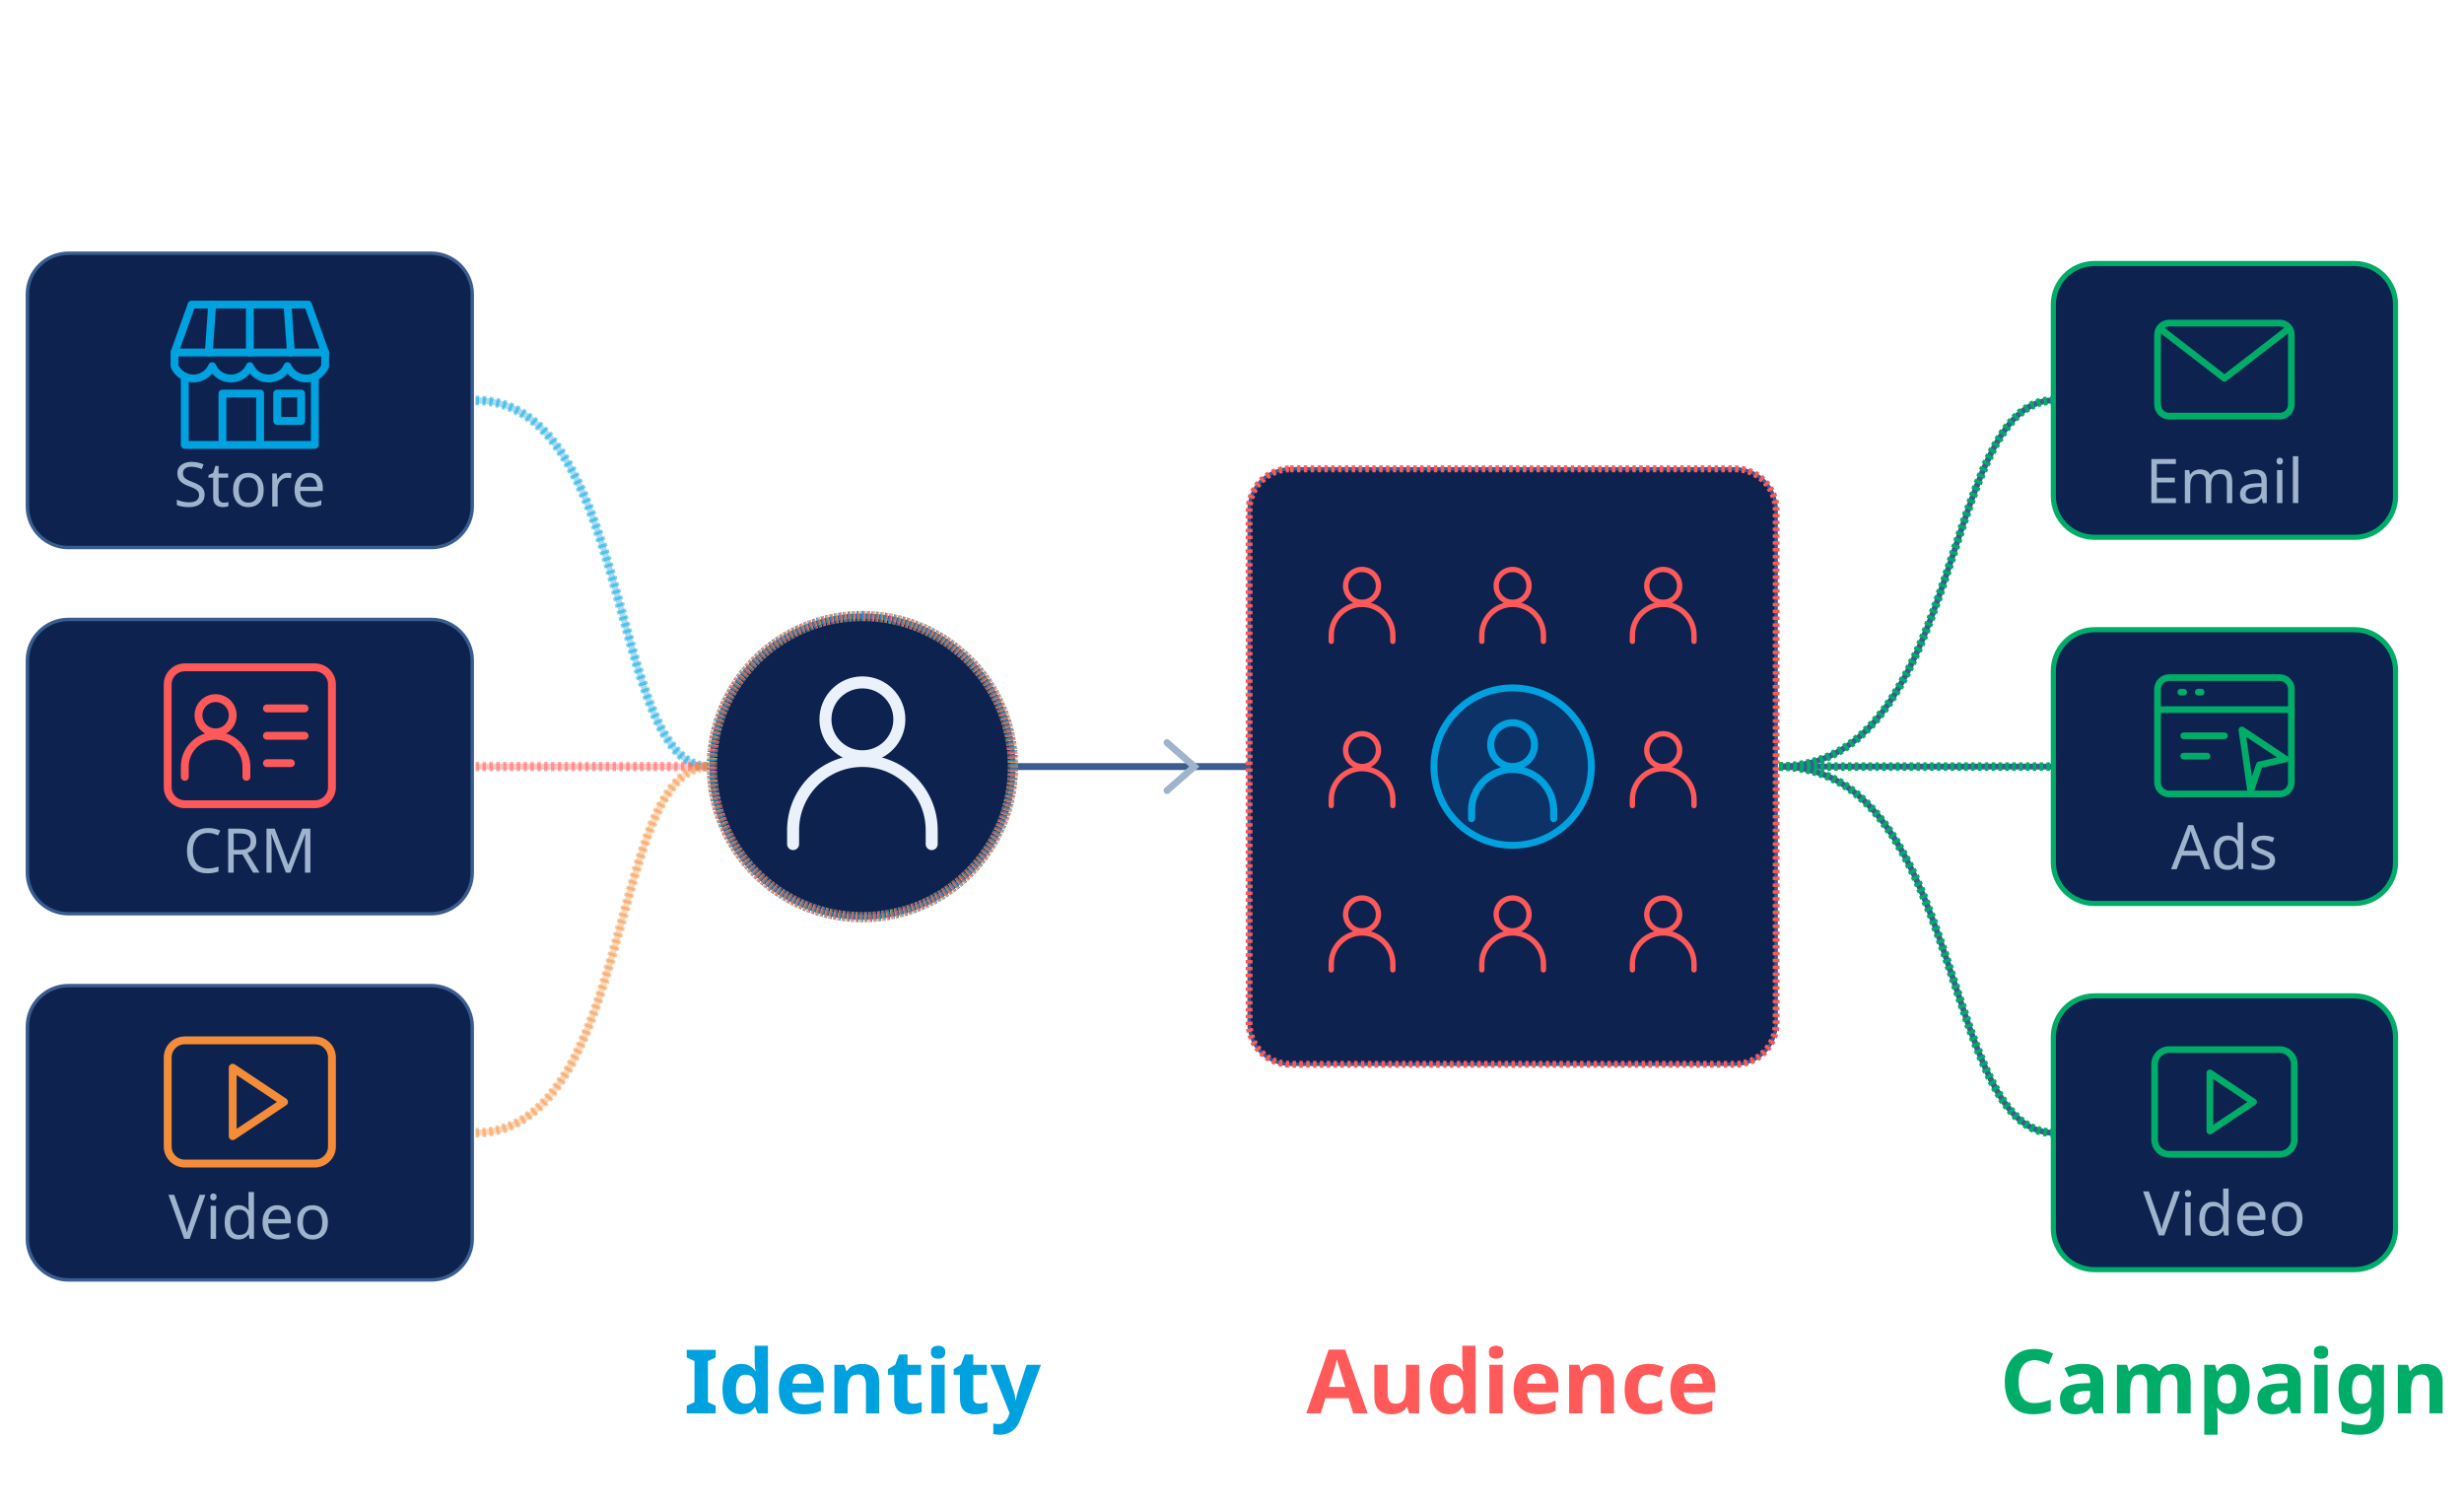
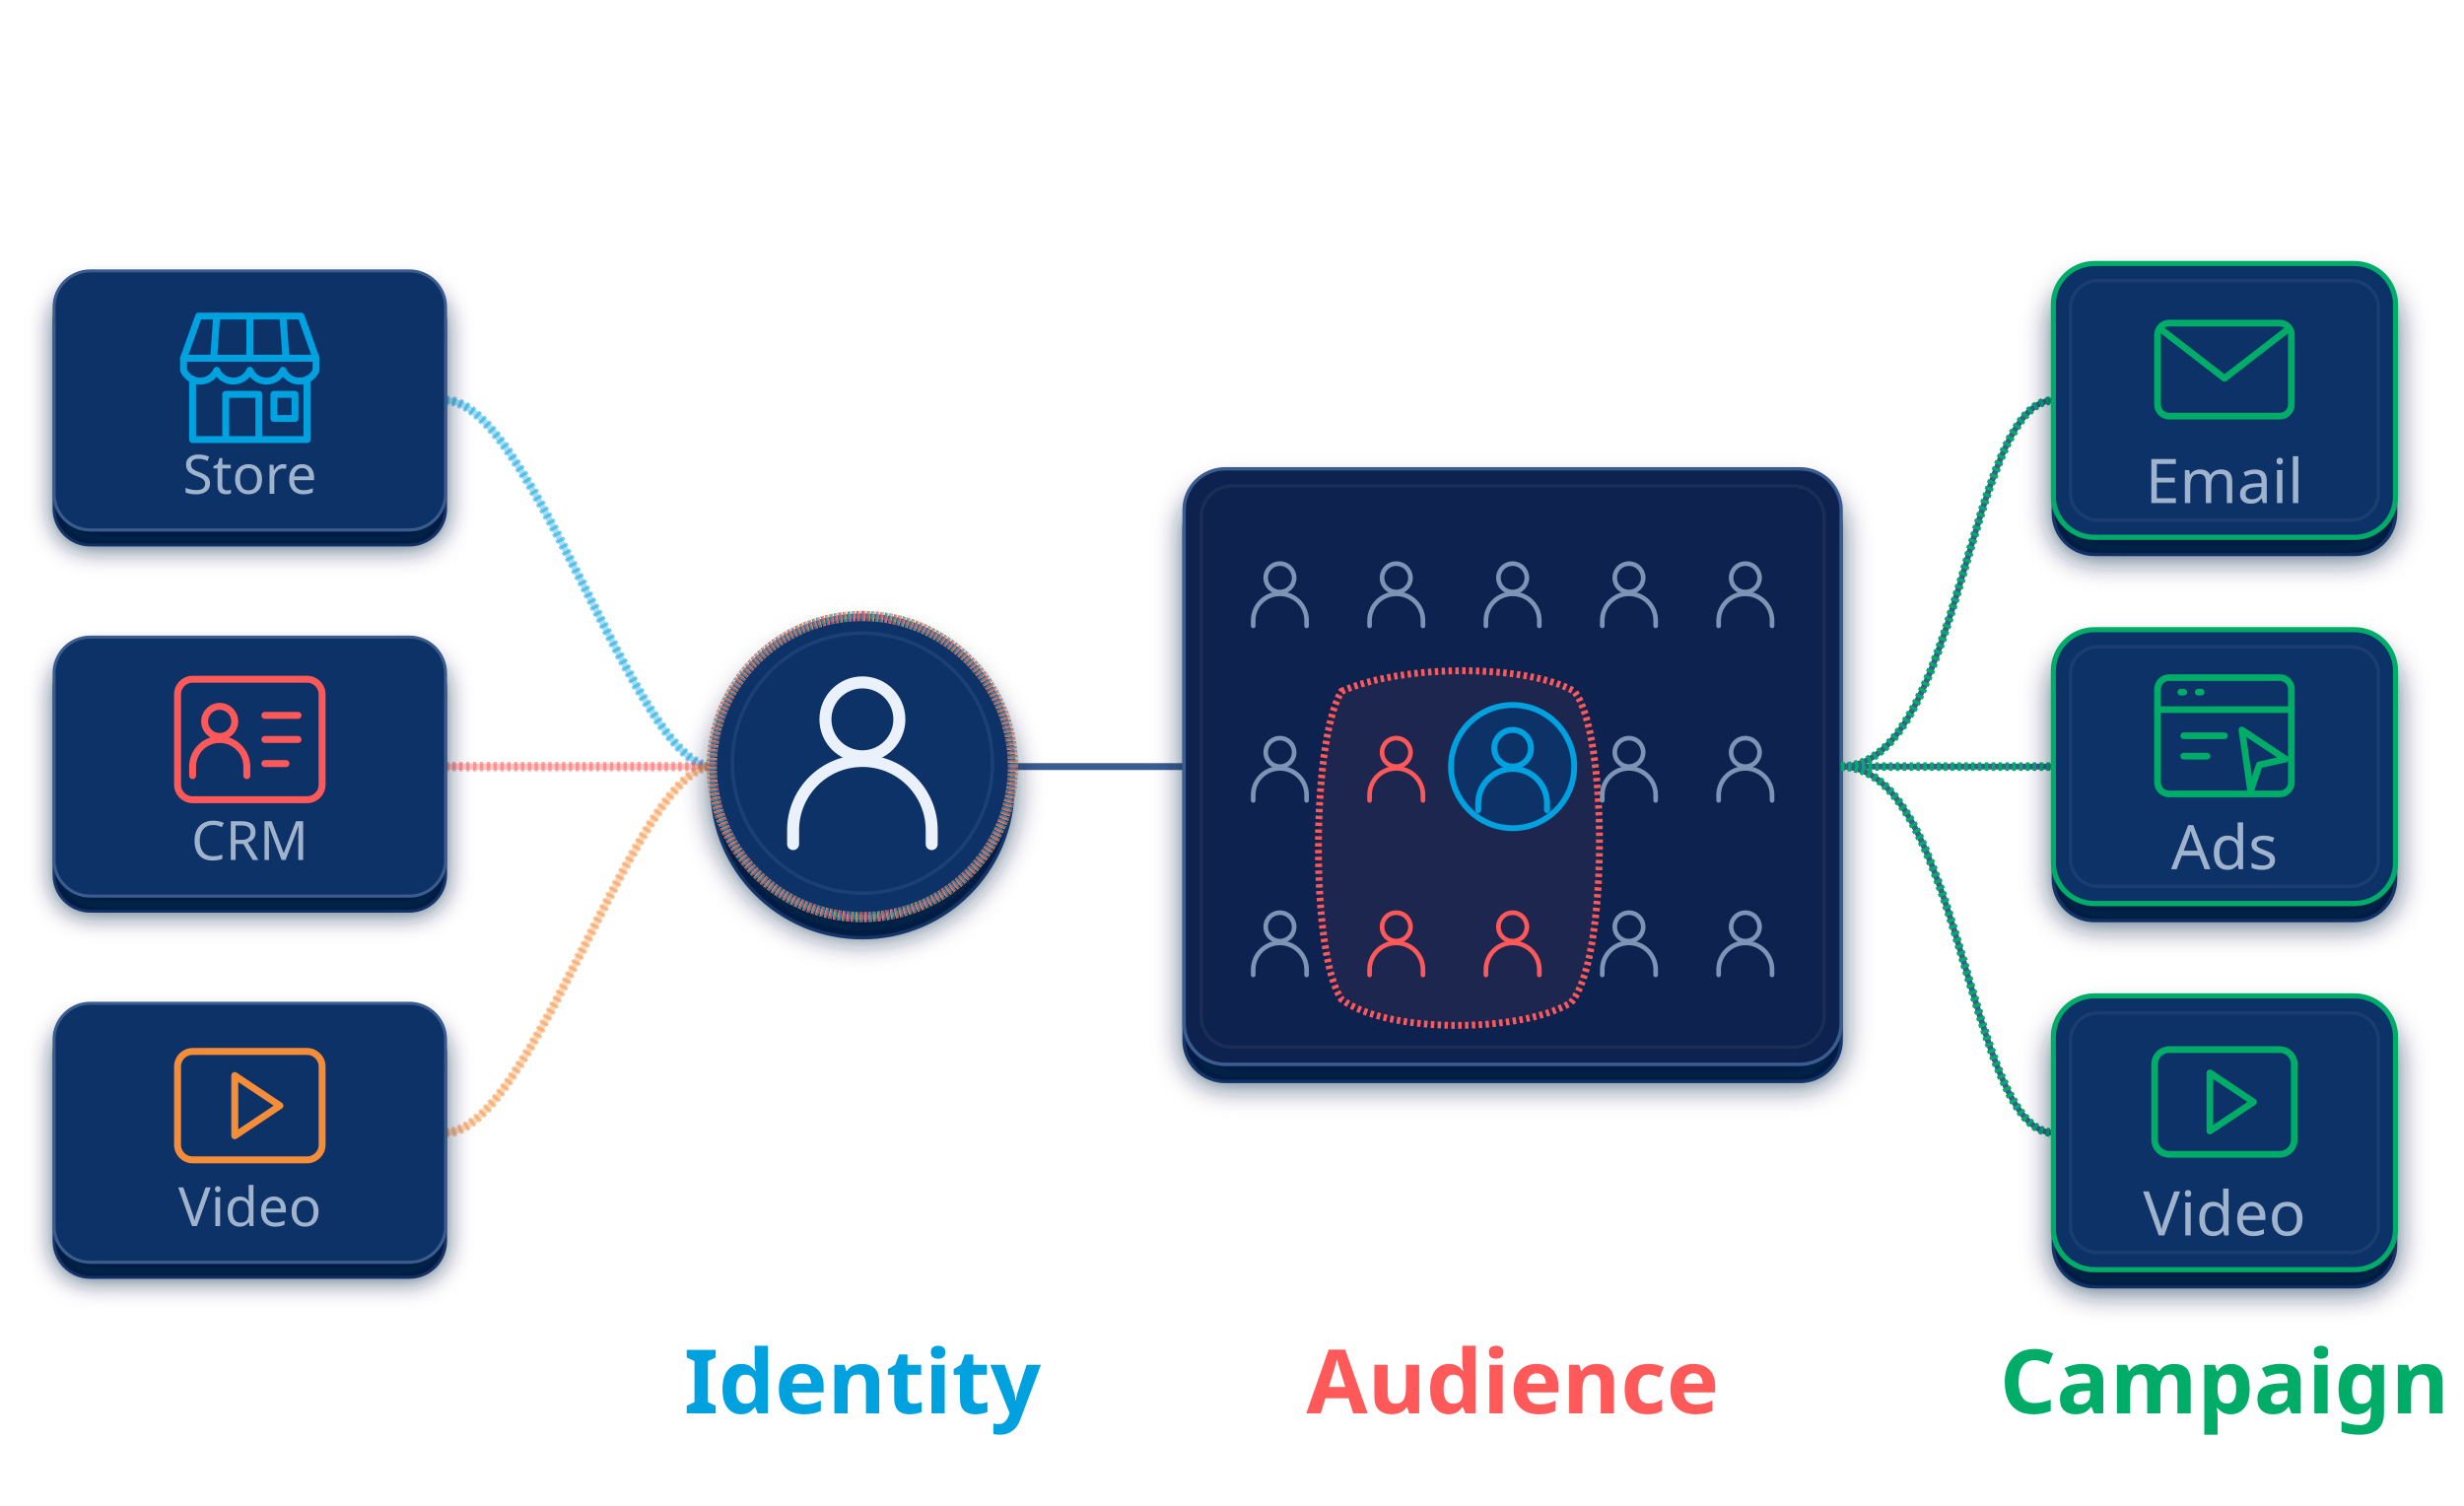
<svg xmlns="http://www.w3.org/2000/svg" font-family="DM Sans,sans-serif" viewBox="0 0 720 440" width="720" height="440">
-   <path d="M296 224H365" stroke="#3A5C8F" stroke-width="2" />
-   <path d="m341 217 8 7-8 7" stroke="#9FB3CD" stroke-width="2" fill="none" stroke-linecap="round" />
+   <defs>
+     <filter id="journey-lift" x="-30%" y="-30%" width="160%" height="175%" color-interpolation-filters="sRGB">
+       <feDropShadow dx="0" dy="6" stdDeviation="4" flood-color="#061E44" flood-opacity=".65" />
+     </filter>
+   </defs>
+   <path d="M296 224H346" stroke="#3A5C8F" stroke-width="2" />
  <g style="filter: grayscale(0); opacity: 1;">
-     <path d="M139 117C185 117 178 224 207 224" stroke="#00A1DF" stroke-width="1.8" opacity=".35" fill="none" />
-     <path d="M139 117C185 117 178 224 207 224" stroke="#00A1DF" stroke-width="2.8" pathLength="1" stroke-dasharray="1" stroke-dashoffset="0" opacity="0.5" fill="none" />
-     <g transform="translate(0 0)">
-       <rect x="8" y="74" width="130" height="86" rx="12" fill="#0A2450" stroke="#3A5C8F" />
-       <g transform="translate(73 108)">
-         <g fill="none" stroke="#00A1DF" stroke-width="2.3" stroke-linecap="round" stroke-linejoin="round">
-           <path d="M-22-5h44l-5-14h-34zM-19 2v20h38V2M-8 22V7H3v15M8 7h7v8H8z" />
-           <path d="M-22-5v4a6 6 0 0 0 11 0 6 6 0 0 0 11 0 6 6 0 0 0 11 0 6 6 0 0 0 11 0v-4M-11-19l-1 14M0-19v14m11-14 1 14" />
-         </g>
-       </g>
-       <text x="73" y="148" text-anchor="middle" font-size="18" font-weight="500" fill="#9FB3CD">Store</text>
-     </g>
-     <circle cx="207" cy="224" r="5" fill="#00A1DF" opacity="0" />
-     <path d="M139 224C185 224 178 224 207 224" stroke="#FF5959" stroke-width="1.8" opacity=".35" fill="none" />
-     <path d="M139 224C185 224 178 224 207 224" stroke="#FF5959" stroke-width="2.8" pathLength="1" stroke-dasharray="1" stroke-dashoffset="0" opacity="0.5" fill="none" />
-     <g transform="translate(0 0)">
-       <rect x="8" y="181" width="130" height="86" rx="12" fill="#0A2450" stroke="#3A5C8F" />
-       <g transform="translate(73 215)">
-         <g fill="none" stroke="#FF5959" stroke-width="2.3" stroke-linecap="round" stroke-linejoin="round">
-           <rect x="-24" y="-20" width="48" height="40" rx="5" />
-           <circle cx="-10" cy="-6" r="5" />
-           <path d="M-19 12v-3a9 9 0 0 1 18 0v3M5-8h11M5 0h11M5 8h7" />
-         </g>
-       </g>
-       <text x="73" y="255" text-anchor="middle" font-size="18" font-weight="500" fill="#9FB3CD">CRM</text>
-     </g>
-     <circle cx="207" cy="224" r="5" fill="#FF5959" opacity="0" />
-     <path d="M139 331C185 331 178 224 207 224" stroke="#F58D39" stroke-width="1.8" opacity=".35" fill="none" />
-     <path d="M139 331C185 331 178 224 207 224" stroke="#F58D39" stroke-width="2.8" pathLength="1" stroke-dasharray="1" stroke-dashoffset="0" opacity="0.5" fill="none" />
-     <g transform="translate(0 0)">
-       <rect x="8" y="288" width="130" height="86" rx="12" fill="#0A2450" stroke="#3A5C8F" />
-       <g transform="translate(73 322)">
-         <g fill="none" stroke="#F58D39" stroke-width="2.3" stroke-linecap="round" stroke-linejoin="round">
-           <rect x="-24" y="-18" width="48" height="36" rx="5" />
-           <path d="m-5-10 15 10-15 10z" />
-         </g>
-       </g>
-       <text x="73" y="362" text-anchor="middle" font-size="18" font-weight="500" fill="#9FB3CD">Video</text>
-     </g>
-     <circle cx="207" cy="224" r="5" fill="#F58D39" opacity="0" />
+     <path d="M130.2 117C155.2 117 186 224 208 224" stroke="#00A1DF" stroke-width="1.8" opacity=".35" fill="none" />
+     <path d="M130.2 117C155.2 117 186 224 208 224" stroke="#00A1DF" stroke-width="2.8" pathLength="1" stroke-dasharray="1" stroke-dashoffset="0" opacity="0.5" fill="none" />
+     <g transform="translate(73 117) scale(0.88)">
+       <g transform="translate(-73 -117)">
+         <rect x="8" y="79" width="130" height="86" rx="12" fill="#061E44" stroke="#1C4378" />
+         <rect x="8" y="74" width="130" height="86" rx="12" fill="#0E3268" stroke="#3A5C8F" filter="url(#journey-lift)" />
+         <g transform="translate(73 108)">
+           <g fill="none" stroke="#00A1DF" stroke-width="2.3" stroke-linecap="round" stroke-linejoin="round">
+             <path d="M-22-5h44l-5-14h-34zM-19 2v20h38V2M-8 22V7H3v15M8 7h7v8H8z" />
+             <path d="M-22-5v4a6 6 0 0 0 11 0 6 6 0 0 0 11 0 6 6 0 0 0 11 0 6 6 0 0 0 11 0v-4M-11-19l-1 14M0-19v14m11-14 1 14" />
+           </g>
+         </g>
+         <text x="73" y="148" text-anchor="middle" font-size="18" font-weight="500" fill="#9FB3CD">Store</text>
+       </g>
+     </g>
+     <circle cx="208" cy="224" r="5" fill="#00A1DF" opacity="0" />
+     <path d="M130.2 224C155.2 224 186 224 208 224" stroke="#FF5959" stroke-width="1.8" opacity=".35" fill="none" />
+     <path d="M130.2 224C155.2 224 186 224 208 224" stroke="#FF5959" stroke-width="2.8" pathLength="1" stroke-dasharray="1" stroke-dashoffset="0" opacity="0.5" fill="none" />
+     <g transform="translate(73 224) scale(0.88)">
+       <g transform="translate(-73 -224)">
+         <rect x="8" y="186" width="130" height="86" rx="12" fill="#061E44" stroke="#1C4378" />
+         <rect x="8" y="181" width="130" height="86" rx="12" fill="#0E3268" stroke="#3A5C8F" filter="url(#journey-lift)" />
+         <g transform="translate(73 215)">
+           <g fill="none" stroke="#FF5959" stroke-width="2.3" stroke-linecap="round" stroke-linejoin="round">
+             <rect x="-24" y="-20" width="48" height="40" rx="5" />
+             <circle cx="-10" cy="-6" r="5" />
+             <path d="M-19 12v-3a9 9 0 0 1 18 0v3M5-8h11M5 0h11M5 8h7" />
+           </g>
+         </g>
+         <text x="73" y="255" text-anchor="middle" font-size="18" font-weight="500" fill="#9FB3CD">CRM</text>
+       </g>
+     </g>
+     <circle cx="208" cy="224" r="5" fill="#FF5959" opacity="0" />
+     <path d="M130.2 331C155.2 331 186 224 208 224" stroke="#F58D39" stroke-width="1.8" opacity=".35" fill="none" />
+     <path d="M130.2 331C155.2 331 186 224 208 224" stroke="#F58D39" stroke-width="2.8" pathLength="1" stroke-dasharray="1" stroke-dashoffset="0" opacity="0.5" fill="none" />
+     <g transform="translate(73 331) scale(0.88)">
+       <g transform="translate(-73 -331)">
+         <rect x="8" y="293" width="130" height="86" rx="12" fill="#061E44" stroke="#1C4378" />
+         <rect x="8" y="288" width="130" height="86" rx="12" fill="#0E3268" stroke="#3A5C8F" filter="url(#journey-lift)" />
+         <g transform="translate(73 322)">
+           <g fill="none" stroke="#F58D39" stroke-width="2.3" stroke-linecap="round" stroke-linejoin="round">
+             <rect x="-24" y="-18" width="48" height="36" rx="5" />
+             <path d="m-5-10 15 10-15 10z" />
+           </g>
+         </g>
+         <text x="73" y="362" text-anchor="middle" font-size="18" font-weight="500" fill="#9FB3CD">Video</text>
+       </g>
+     </g>
+     <circle cx="208" cy="224" r="5" fill="#F58D39" opacity="0" />
  </g>
  <g transform="translate(252 224)">
    <g style="scale: 1; filter: grayscale(0); opacity: 1;">
      <g transform="translate(-252 -224)">
-         <circle cx="252" cy="224" r="44" fill="#0A2450" stroke="#3A5C8F" stroke-width="1.5" />
+         <circle cx="252" cy="230" r="44" fill="#061E44" stroke="#1C4378" />
+         <circle cx="252" cy="224" r="44" fill="#0E3268" stroke="#3A5C8F" stroke-width="1.5" filter="url(#journey-lift)" />
+         <circle cx="252" cy="223" r="38" fill="none" stroke="#EAF1FA" stroke-opacity=".08" />
        <g transform="translate(252 224) rotate(-90)" opacity="1">
          <circle r="44" fill="none" stroke="#00A1DF" stroke-width="3" pathLength="1" stroke-dasharray="0.29 1" />
          <circle r="44" fill="none" stroke="#FF5959" stroke-width="3" pathLength="1" stroke-dasharray="0.29 1" stroke-dashoffset="-.333" />
          <circle r="44" fill="none" stroke="#F58D39" stroke-width="3" pathLength="1" stroke-dasharray="0.29 1" stroke-dashoffset="-.666" />
        </g>
        <g transform="translate(252 221)">
          <g transform="scale(1.35)" fill="none" stroke="#EAF1FA" stroke-width="2.6" stroke-linecap="round">
            <circle cy="-8" r="8" />
            <path d="M-15 19v-3a15 15 0 0 1 30 0v3" />
          </g>
        </g>
      </g>
    </g>
  </g>
  <g transform="translate(442 224)">
    <g style="scale: 1; filter: grayscale(0); opacity: 1;">
      <g transform="translate(-442 -224)">
-         <rect x="365" y="137" width="154" height="174" rx="12" fill="#0A2450" stroke="#3A5C8F" />
-         <rect x="365" y="137" width="154" height="174" rx="12" fill="none" stroke="#FF5959" stroke-width="2" pathLength="1" stroke-dasharray="1" stroke-dashoffset="0" opacity="1" />
-         <g transform="translate(398 176)">
-           <g opacity="1">
-             <g transform="scale(0.6)" fill="none" stroke="#FF5959" stroke-width="2.6" stroke-linecap="round">
-               <circle cy="-8" r="8" />
-               <path d="M-15 19v-3a15 15 0 0 1 30 0v3" />
-             </g>
-           </g>
-         </g>
-         <g transform="translate(442 176)">
-           <g opacity="1">
-             <g transform="scale(0.6)" fill="none" stroke="#FF5959" stroke-width="2.6" stroke-linecap="round">
-               <circle cy="-8" r="8" />
-               <path d="M-15 19v-3a15 15 0 0 1 30 0v3" />
-             </g>
-           </g>
-         </g>
-         <g transform="translate(486 176)">
-           <g opacity="1">
-             <g transform="scale(0.6)" fill="none" stroke="#FF5959" stroke-width="2.6" stroke-linecap="round">
-               <circle cy="-8" r="8" />
-               <path d="M-15 19v-3a15 15 0 0 1 30 0v3" />
-             </g>
-           </g>
-         </g>
-         <g transform="translate(398 224)">
-           <g opacity="1">
-             <g transform="scale(0.6)" fill="none" stroke="#FF5959" stroke-width="2.6" stroke-linecap="round">
+         <rect x="346" y="142" width="192" height="174" rx="12" fill="#061E44" stroke="#1C4378" />
+         <rect x="346" y="137" width="192" height="174" rx="12" fill="#0A2450" stroke="#3A5C8F" filter="url(#journey-lift)" />
+         <rect x="351" y="142" width="182" height="164" rx="9" fill="none" stroke="#EAF1FA" stroke-opacity=".06" />
+         <path d="M392 202C410 194 446 194 460 202C470 214 470 281 459 293C444 302 405 302 392 292C383 279 383 217 392 202Z" fill="#FF5959" fill-opacity="0.07" stroke="#FF5959" stroke-width="2" pathLength="1" stroke-dasharray="1" stroke-dashoffset="0" opacity="1" />
+         <g transform="translate(374 173)">
+           <g opacity="1">
+             <g transform="scale(0.52)" fill="none" stroke="#7E94B4" stroke-width="2.6" stroke-linecap="round">
+               <circle cy="-8" r="8" />
+               <path d="M-15 19v-3a15 15 0 0 1 30 0v3" />
+             </g>
+           </g>
+         </g>
+         <g transform="translate(408 173)">
+           <g opacity="1">
+             <g transform="scale(0.52)" fill="none" stroke="#7E94B4" stroke-width="2.6" stroke-linecap="round">
+               <circle cy="-8" r="8" />
+               <path d="M-15 19v-3a15 15 0 0 1 30 0v3" />
+             </g>
+           </g>
+         </g>
+         <g transform="translate(442 173)">
+           <g opacity="1">
+             <g transform="scale(0.52)" fill="none" stroke="#7E94B4" stroke-width="2.6" stroke-linecap="round">
+               <circle cy="-8" r="8" />
+               <path d="M-15 19v-3a15 15 0 0 1 30 0v3" />
+             </g>
+           </g>
+         </g>
+         <g transform="translate(476 173)">
+           <g opacity="1">
+             <g transform="scale(0.52)" fill="none" stroke="#7E94B4" stroke-width="2.6" stroke-linecap="round">
+               <circle cy="-8" r="8" />
+               <path d="M-15 19v-3a15 15 0 0 1 30 0v3" />
+             </g>
+           </g>
+         </g>
+         <g transform="translate(510 173)">
+           <g opacity="1">
+             <g transform="scale(0.52)" fill="none" stroke="#7E94B4" stroke-width="2.6" stroke-linecap="round">
+               <circle cy="-8" r="8" />
+               <path d="M-15 19v-3a15 15 0 0 1 30 0v3" />
+             </g>
+           </g>
+         </g>
+         <g transform="translate(374 224)">
+           <g opacity="1">
+             <g transform="scale(0.52)" fill="none" stroke="#7E94B4" stroke-width="2.6" stroke-linecap="round">
+               <circle cy="-8" r="8" />
+               <path d="M-15 19v-3a15 15 0 0 1 30 0v3" />
+             </g>
+           </g>
+         </g>
+         <g transform="translate(408 224)">
+           <g opacity="1">
+             <g transform="scale(0.52)" fill="none" stroke="#FF5959" stroke-width="2.6" stroke-linecap="round">
              <circle cy="-8" r="8" />
              <path d="M-15 19v-3a15 15 0 0 1 30 0v3" />
            </g>
          </g>
        </g>
        <g transform="translate(442 224)">
-           <circle r="23" fill="#0E3268" stroke="#00A1DF" stroke-width="2" />
-           <g opacity="1">
-             <g transform="scale(0.8)" fill="none" stroke="#00A1DF" stroke-width="2.6" stroke-linecap="round">
-               <circle cy="-8" r="8" />
-               <path d="M-15 19v-3a15 15 0 0 1 30 0v3" />
-             </g>
-           </g>
-         </g>
-         <g transform="translate(486 224)">
-           <g opacity="1">
-             <g transform="scale(0.6)" fill="none" stroke="#FF5959" stroke-width="2.6" stroke-linecap="round">
-               <circle cy="-8" r="8" />
-               <path d="M-15 19v-3a15 15 0 0 1 30 0v3" />
-             </g>
-           </g>
-         </g>
-         <g transform="translate(398 272)">
-           <g opacity="1">
-             <g transform="scale(0.6)" fill="none" stroke="#FF5959" stroke-width="2.6" stroke-linecap="round">
-               <circle cy="-8" r="8" />
-               <path d="M-15 19v-3a15 15 0 0 1 30 0v3" />
-             </g>
-           </g>
-         </g>
-         <g transform="translate(442 272)">
-           <g opacity="1">
-             <g transform="scale(0.6)" fill="none" stroke="#FF5959" stroke-width="2.6" stroke-linecap="round">
-               <circle cy="-8" r="8" />
-               <path d="M-15 19v-3a15 15 0 0 1 30 0v3" />
-             </g>
-           </g>
-         </g>
-         <g transform="translate(486 272)">
-           <g opacity="1">
-             <g transform="scale(0.6)" fill="none" stroke="#FF5959" stroke-width="2.6" stroke-linecap="round">
-               <circle cy="-8" r="8" />
-               <path d="M-15 19v-3a15 15 0 0 1 30 0v3" />
-             </g>
-           </g>
-         </g>
-       </g>
-     </g>
-   </g>
-   <g transform="translate(630 224)">
-     <g style="scale: 1; filter: grayscale(0); opacity: 1;">
-       <g transform="translate(-630 -224)">
-         <path d="M520 224C574 224 567 117 600 117" fill="none" stroke="#3A5C8F" stroke-width="1.7" />
-         <path d="M520 224C574 224 567 117 600 117" fill="none" stroke="#00AD68" stroke-width="2.5" pathLength="1" stroke-dasharray="1" stroke-dashoffset="0" opacity="1" />
-         <g transform="translate(650 117) scale(1)">
-           <rect x="-50" y="-40" width="100" height="80" rx="12" fill="#0A2450" stroke="#00AD68" stroke-width="1.5" />
-           <g transform="translate(0 -9) scale(.85)">
-             <g fill="none" stroke="#00AD68" stroke-width="2.3" stroke-linecap="round" stroke-linejoin="round">
-               <rect x="-23" y="-16" width="46" height="32" rx="4" />
-               <path d="m-22-14 22 17 22-17" />
-             </g>
-           </g>
-           <text y="30" text-anchor="middle" fill="#9FB3CD" font-size="18" font-weight="500">Email</text>
-         </g>
-         <circle cx="600" cy="117" r="5" fill="#00AD68" opacity="0" />
-         <circle cx="600" cy="117" r="4" fill="#00AD68" opacity="0" />
-         <path d="M520 224C574 224 567 224 600 224" fill="none" stroke="#3A5C8F" stroke-width="1.7" />
-         <path d="M520 224C574 224 567 224 600 224" fill="none" stroke="#00AD68" stroke-width="2.5" pathLength="1" stroke-dasharray="1" stroke-dashoffset="0" opacity="1" />
-         <g transform="translate(650 224) scale(1)">
-           <rect x="-50" y="-40" width="100" height="80" rx="12" fill="#0A2450" stroke="#00AD68" stroke-width="1.5" />
-           <g transform="translate(0 -9) scale(.85)">
-             <g fill="none" stroke="#00AD68" stroke-width="2.3" stroke-linecap="round" stroke-linejoin="round">
-               <rect x="-23" y="-20" width="46" height="40" rx="4" />
-               <path d="M-23-9h46M-15-15h1m5 0h1M-14 0H0m-14 7h8m12-9 15 10-9 2-3 9z" />
-             </g>
-           </g>
-           <text y="30" text-anchor="middle" fill="#9FB3CD" font-size="18" font-weight="500">Ads</text>
-         </g>
-         <circle cx="600" cy="224" r="5" fill="#00AD68" opacity="0" />
-         <circle cx="600" cy="224" r="4" fill="#00AD68" opacity="0" />
-         <path d="M520 224C574 224 567 331 600 331" fill="none" stroke="#3A5C8F" stroke-width="1.7" />
-         <path d="M520 224C574 224 567 331 600 331" fill="none" stroke="#00AD68" stroke-width="2.5" pathLength="1" stroke-dasharray="1" stroke-dashoffset="0" opacity="1" />
-         <g transform="translate(650 331) scale(1)">
-           <rect x="-50" y="-40" width="100" height="80" rx="12" fill="#0A2450" stroke="#00AD68" stroke-width="1.5" />
-           <g transform="translate(0 -9) scale(.85)">
-             <g fill="none" stroke="#00AD68" stroke-width="2.3" stroke-linecap="round" stroke-linejoin="round">
-               <rect x="-24" y="-18" width="48" height="36" rx="5" />
-               <path d="m-5-10 15 10-15 10z" />
-             </g>
-           </g>
-           <text y="30" text-anchor="middle" fill="#9FB3CD" font-size="18" font-weight="500">Video</text>
-         </g>
-         <circle cx="600" cy="331" r="5" fill="#00AD68" opacity="0" />
-         <circle cx="600" cy="331" r="4" fill="#00AD68" opacity="0" />
-       </g>
-     </g>
+           <circle r="18" fill="#0E3268" stroke="#00A1DF" stroke-width="1.7" />
+           <g opacity="1">
+             <g transform="scale(0.67)" fill="none" stroke="#00A1DF" stroke-width="2.6" stroke-linecap="round">
+               <circle cy="-8" r="8" />
+               <path d="M-15 19v-3a15 15 0 0 1 30 0v3" />
+             </g>
+           </g>
+         </g>
+         <g transform="translate(476 224)">
+           <g opacity="1">
+             <g transform="scale(0.52)" fill="none" stroke="#7E94B4" stroke-width="2.6" stroke-linecap="round">
+               <circle cy="-8" r="8" />
+               <path d="M-15 19v-3a15 15 0 0 1 30 0v3" />
+             </g>
+           </g>
+         </g>
+         <g transform="translate(510 224)">
+           <g opacity="1">
+             <g transform="scale(0.52)" fill="none" stroke="#7E94B4" stroke-width="2.6" stroke-linecap="round">
+               <circle cy="-8" r="8" />
+               <path d="M-15 19v-3a15 15 0 0 1 30 0v3" />
+             </g>
+           </g>
+         </g>
+         <g transform="translate(374 275)">
+           <g opacity="1">
+             <g transform="scale(0.52)" fill="none" stroke="#7E94B4" stroke-width="2.6" stroke-linecap="round">
+               <circle cy="-8" r="8" />
+               <path d="M-15 19v-3a15 15 0 0 1 30 0v3" />
+             </g>
+           </g>
+         </g>
+         <g transform="translate(408 275)">
+           <g opacity="1">
+             <g transform="scale(0.52)" fill="none" stroke="#FF5959" stroke-width="2.6" stroke-linecap="round">
+               <circle cy="-8" r="8" />
+               <path d="M-15 19v-3a15 15 0 0 1 30 0v3" />
+             </g>
+           </g>
+         </g>
+         <g transform="translate(442 275)">
+           <g opacity="1">
+             <g transform="scale(0.52)" fill="none" stroke="#FF5959" stroke-width="2.6" stroke-linecap="round">
+               <circle cy="-8" r="8" />
+               <path d="M-15 19v-3a15 15 0 0 1 30 0v3" />
+             </g>
+           </g>
+         </g>
+         <g transform="translate(476 275)">
+           <g opacity="1">
+             <g transform="scale(0.52)" fill="none" stroke="#7E94B4" stroke-width="2.6" stroke-linecap="round">
+               <circle cy="-8" r="8" />
+               <path d="M-15 19v-3a15 15 0 0 1 30 0v3" />
+             </g>
+           </g>
+         </g>
+         <g transform="translate(510 275)">
+           <g opacity="1">
+             <g transform="scale(0.52)" fill="none" stroke="#7E94B4" stroke-width="2.6" stroke-linecap="round">
+               <circle cy="-8" r="8" />
+               <path d="M-15 19v-3a15 15 0 0 1 30 0v3" />
+             </g>
+           </g>
+         </g>
+       </g>
+     </g>
+   </g>
+   <g style="filter: grayscale(0); opacity: 1;">
+     <path d="M538 224C573 224 575 117 600 117" fill="none" stroke="#3A5C8F" stroke-width="1.7" />
+     <path d="M538 224C573 224 575 117 600 117" fill="none" stroke="#00AD68" stroke-width="2.5" pathLength="1" stroke-dasharray="1" stroke-dashoffset="0" opacity="1" />
+     <g transform="translate(650 117) scale(1)">
+       <rect x="-50" y="-35" width="100" height="80" rx="12" fill="#061E44" stroke="#1C4378" />
+       <rect x="-50" y="-40" width="100" height="80" rx="12" fill="#0E3268" stroke="#00AD68" stroke-width="1.5" filter="url(#journey-lift)" />
+       <rect x="-45" y="-35" width="90" height="70" rx="8" fill="none" stroke="#EAF1FA" stroke-opacity=".06" />
+       <g transform="translate(0 -9) scale(.85)">
+         <g fill="none" stroke="#00AD68" stroke-width="2.3" stroke-linecap="round" stroke-linejoin="round">
+           <rect x="-23" y="-16" width="46" height="32" rx="4" />
+           <path d="m-22-14 22 17 22-17" />
+         </g>
+       </g>
+       <text y="30" text-anchor="middle" fill="#9FB3CD" font-size="18" font-weight="500">Email</text>
+     </g>
+     <circle cx="600" cy="117" r="5" fill="#00AD68" opacity="0" />
+     <circle cx="600" cy="117" r="4" fill="#00AD68" opacity="0" />
+     <path d="M538 224C573 224 575 224 600 224" fill="none" stroke="#3A5C8F" stroke-width="1.7" />
+     <path d="M538 224C573 224 575 224 600 224" fill="none" stroke="#00AD68" stroke-width="2.5" pathLength="1" stroke-dasharray="1" stroke-dashoffset="0" opacity="1" />
+     <g transform="translate(650 224) scale(1)">
+       <rect x="-50" y="-35" width="100" height="80" rx="12" fill="#061E44" stroke="#1C4378" />
+       <rect x="-50" y="-40" width="100" height="80" rx="12" fill="#0E3268" stroke="#00AD68" stroke-width="1.5" filter="url(#journey-lift)" />
+       <rect x="-45" y="-35" width="90" height="70" rx="8" fill="none" stroke="#EAF1FA" stroke-opacity=".06" />
+       <g transform="translate(0 -9) scale(.85)">
+         <g fill="none" stroke="#00AD68" stroke-width="2.3" stroke-linecap="round" stroke-linejoin="round">
+           <rect x="-23" y="-20" width="46" height="40" rx="4" />
+           <path d="M-23-9h46M-15-15h1m5 0h1M-14 0H0m-14 7h8m12-9 15 10-9 2-3 9z" />
+         </g>
+       </g>
+       <text y="30" text-anchor="middle" fill="#9FB3CD" font-size="18" font-weight="500">Ads</text>
+     </g>
+     <circle cx="600" cy="224" r="5" fill="#00AD68" opacity="0" />
+     <circle cx="600" cy="224" r="4" fill="#00AD68" opacity="0" />
+     <path d="M538 224C573 224 575 331 600 331" fill="none" stroke="#3A5C8F" stroke-width="1.7" />
+     <path d="M538 224C573 224 575 331 600 331" fill="none" stroke="#00AD68" stroke-width="2.5" pathLength="1" stroke-dasharray="1" stroke-dashoffset="0" opacity="1" />
+     <g transform="translate(650 331) scale(1)">
+       <rect x="-50" y="-35" width="100" height="80" rx="12" fill="#061E44" stroke="#1C4378" />
+       <rect x="-50" y="-40" width="100" height="80" rx="12" fill="#0E3268" stroke="#00AD68" stroke-width="1.5" filter="url(#journey-lift)" />
+       <rect x="-45" y="-35" width="90" height="70" rx="8" fill="none" stroke="#EAF1FA" stroke-opacity=".06" />
+       <g transform="translate(0 -9) scale(.85)">
+         <g fill="none" stroke="#00AD68" stroke-width="2.3" stroke-linecap="round" stroke-linejoin="round">
+           <rect x="-24" y="-18" width="48" height="36" rx="5" />
+           <path d="m-5-10 15 10-15 10z" />
+         </g>
+       </g>
+       <text y="30" text-anchor="middle" fill="#9FB3CD" font-size="18" font-weight="500">Video</text>
+     </g>
+     <circle cx="600" cy="331" r="5" fill="#00AD68" opacity="0" />
+     <circle cx="600" cy="331" r="4" fill="#00AD68" opacity="0" />
  </g>
  <g>
    <g transform="translate(442 224)" opacity="0">
-       <circle r="23" fill="#0E3268" stroke="#00A1DF" stroke-width="2" />
-       <g transform="scale(0.8)" fill="none" stroke="#00A1DF" stroke-width="2.6" stroke-linecap="round">
+       <circle r="22" fill="#0E3268" stroke="#00A1DF" stroke-width="2" />
+       <g transform="scale(0.82)" fill="none" stroke="#00A1DF" stroke-width="2.6" stroke-linecap="round">
        <circle cy="-8" r="8" />
        <path d="M-15 19v-3a15 15 0 0 1 30 0v3" />
      </g>
    </g>
  </g>
  <text x="252" y="413" fill="#00A1DF" text-anchor="middle" font-size="26" font-weight="550" opacity="1">Identity</text>
  <text x="442" y="413" fill="#FF5959" text-anchor="middle" font-size="26" font-weight="550" opacity="1">Audience</text>
  <text x="650" y="413" fill="#00AD68" text-anchor="middle" font-size="26" font-weight="550" opacity="1">Campaign</text>
</svg>
